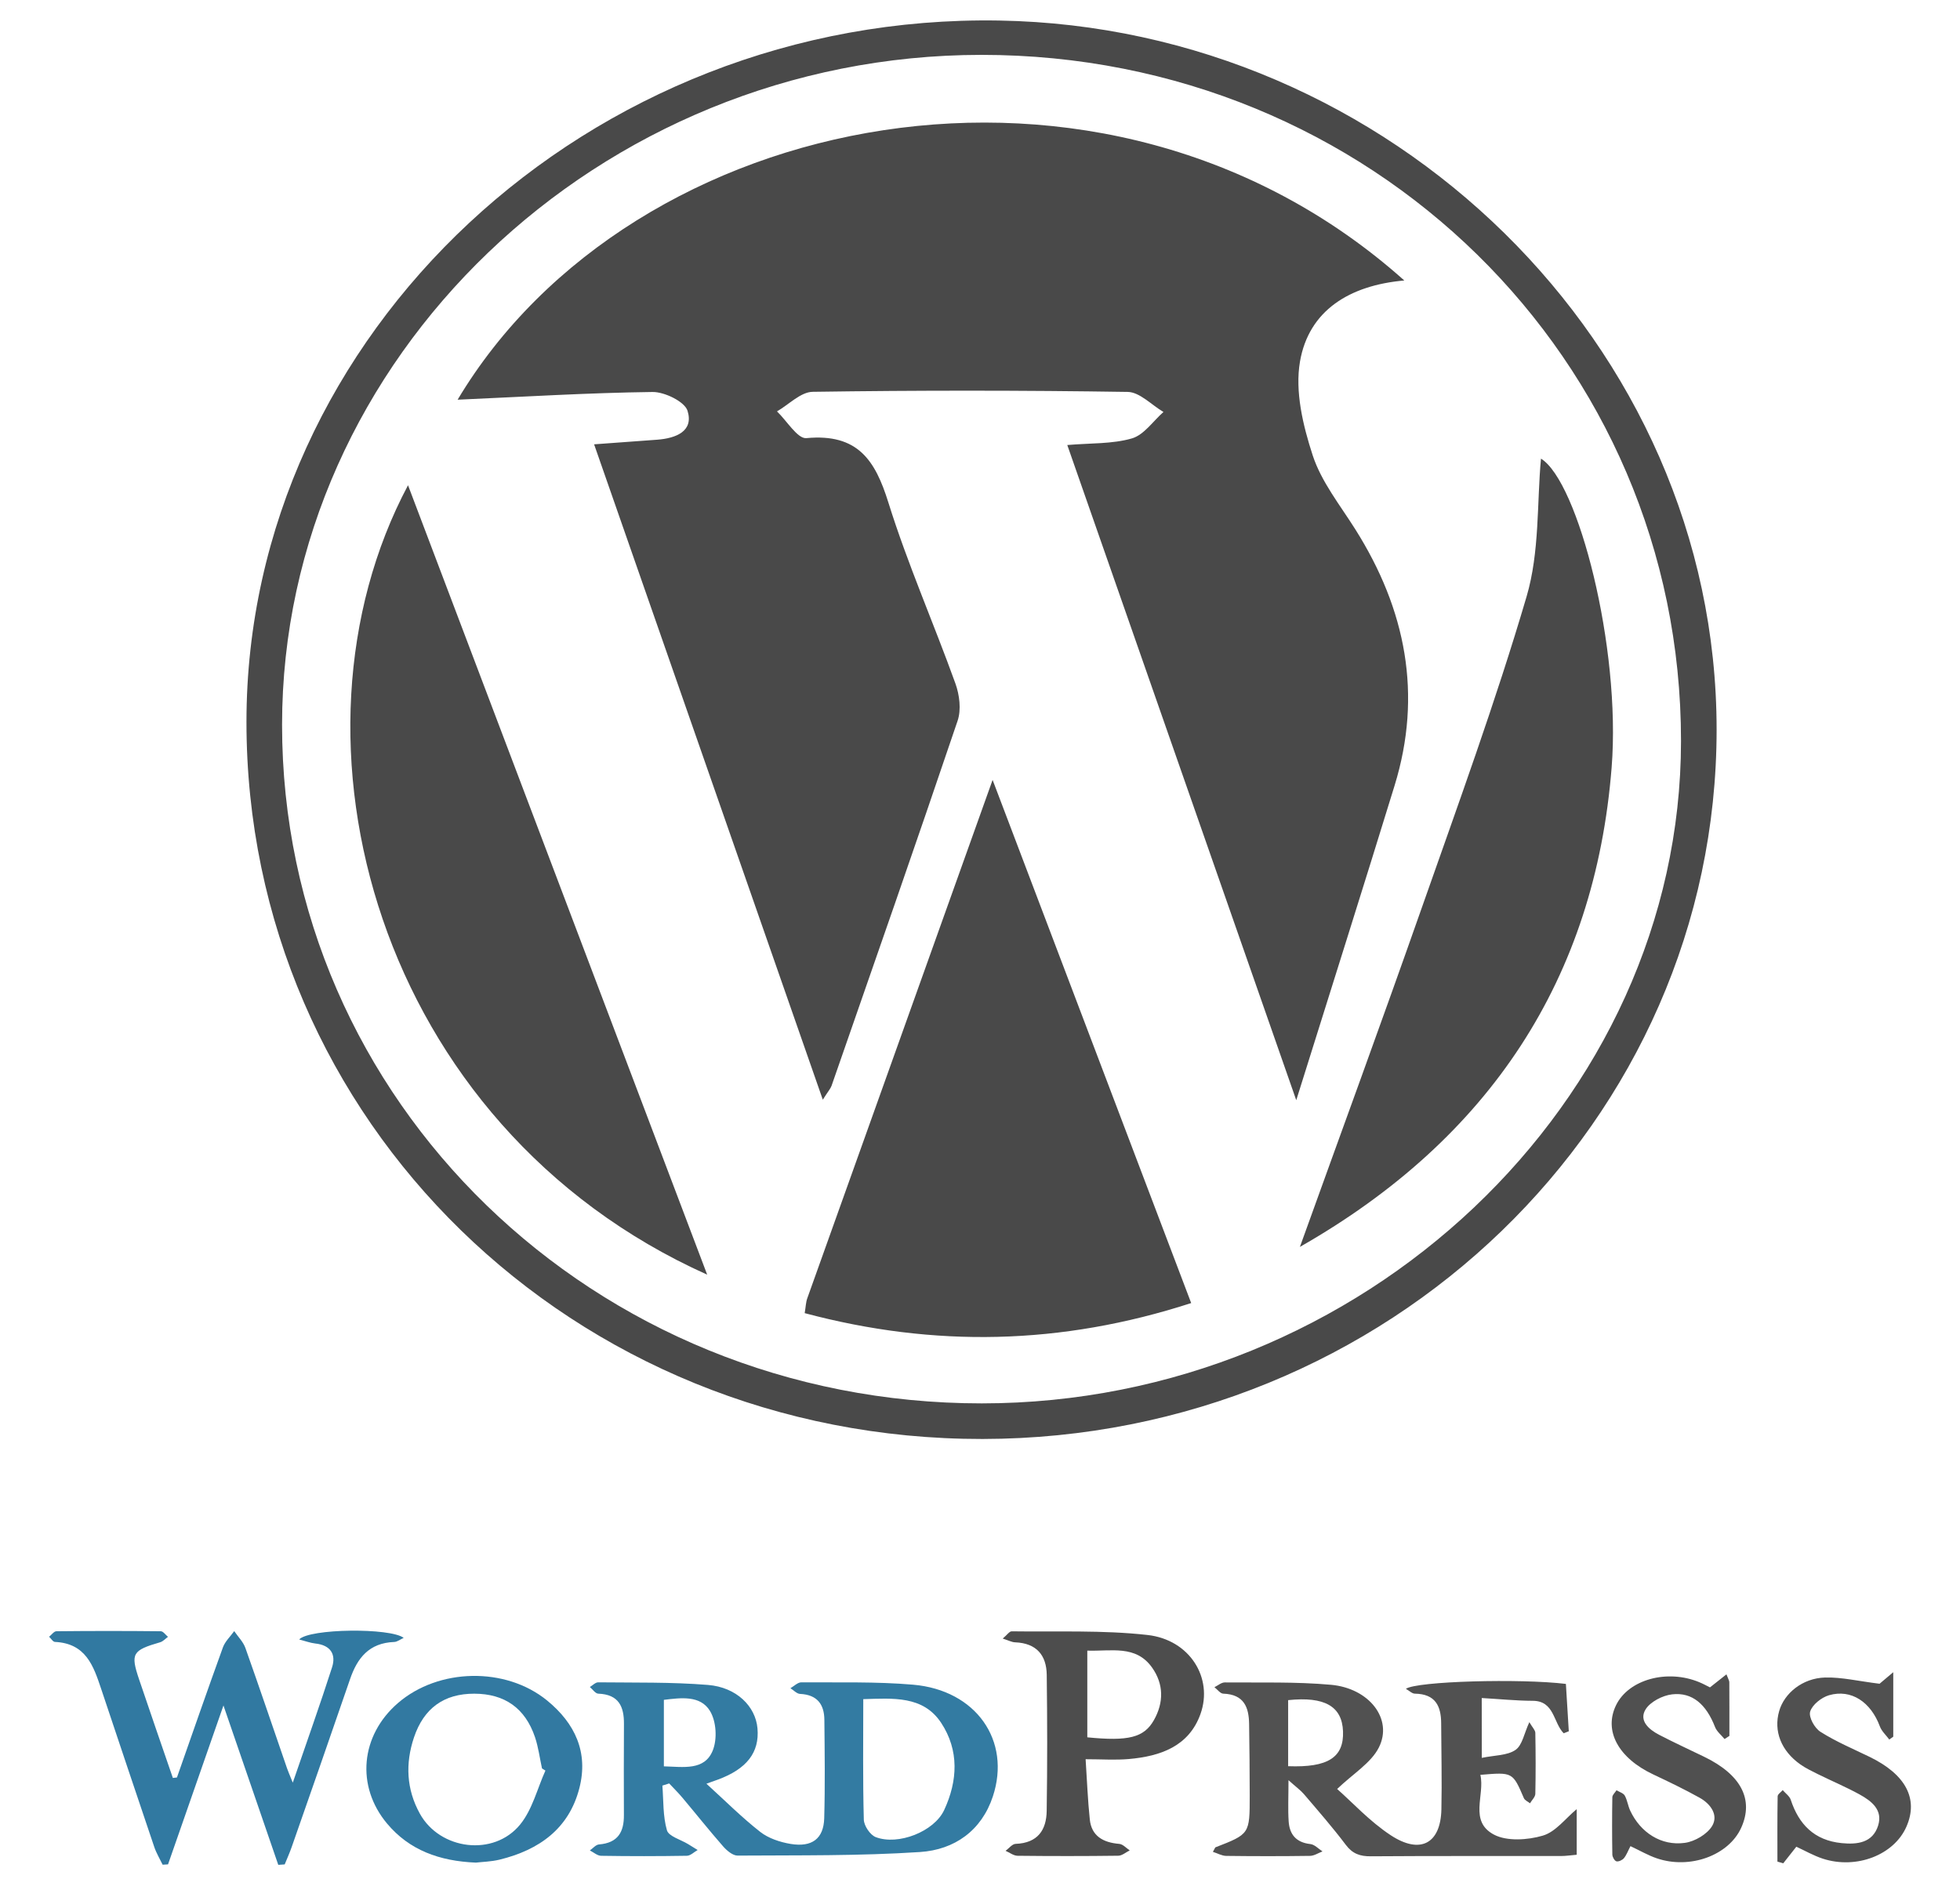
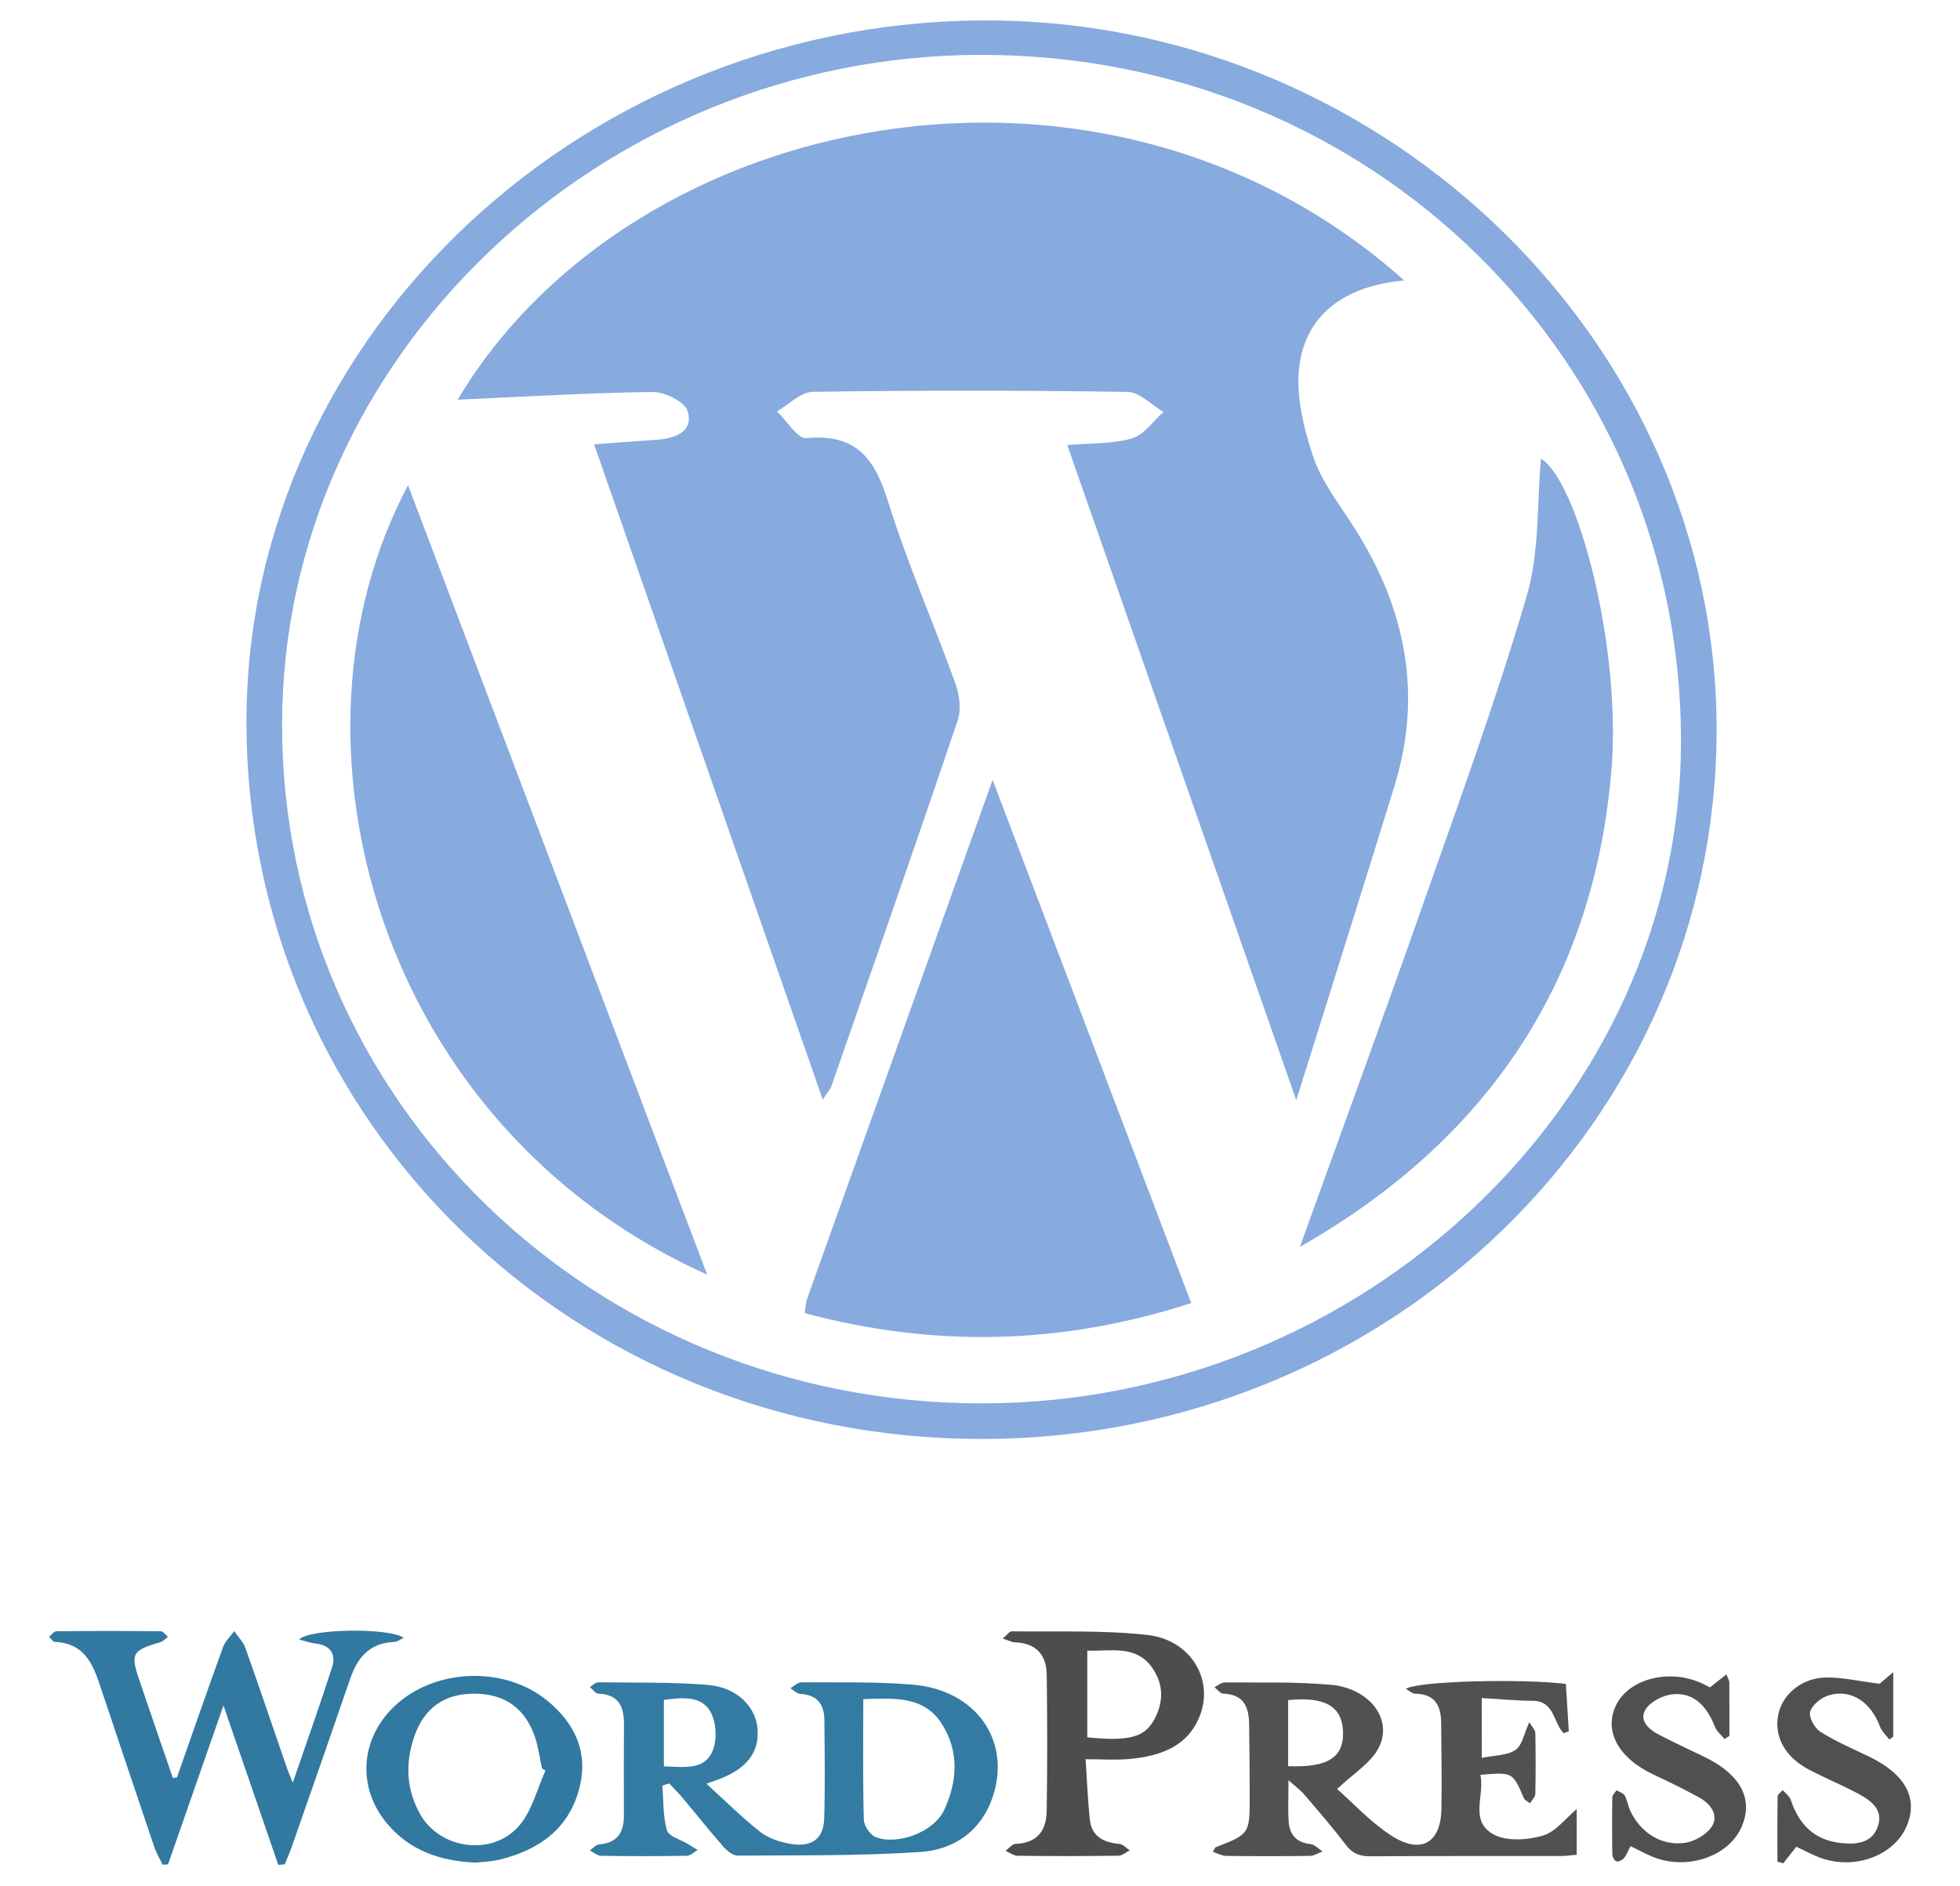
<svg xmlns="http://www.w3.org/2000/svg" width="79" height="76" viewBox="0 0 79 76" fill="none">
  <path fill-rule="evenodd" clip-rule="evenodd" d="M26.698 71.982C26.746 72.587 26.716 73.212 26.882 73.785C26.953 74.028 27.438 74.159 27.735 74.341L28.12 74.579C27.975 74.66 27.831 74.81 27.684 74.811C26.532 74.83 25.381 74.831 24.229 74.812C24.076 74.81 23.926 74.672 23.775 74.596C23.898 74.511 24.015 74.364 24.144 74.354C24.916 74.292 25.151 73.841 25.147 73.173C25.14 71.947 25.144 70.719 25.149 69.491C25.152 68.807 24.95 68.307 24.113 68.276C23.997 68.272 23.887 68.101 23.775 68.008C23.887 67.942 24.001 67.817 24.112 67.819C25.587 67.836 27.068 67.805 28.535 67.924C29.691 68.018 30.453 68.788 30.531 69.675C30.616 70.648 30.097 71.316 28.923 71.745L28.473 71.906C29.229 72.594 29.899 73.266 30.643 73.849C30.974 74.108 31.441 74.263 31.871 74.334C32.731 74.475 33.197 74.12 33.221 73.3C33.258 71.976 33.24 70.651 33.227 69.327C33.221 68.72 32.95 68.319 32.247 68.286C32.114 68.28 31.988 68.136 31.859 68.056C32.006 67.972 32.154 67.818 32.3 67.819C33.801 67.831 35.309 67.786 36.8 67.914C39.344 68.132 40.762 70.169 40.018 72.42C39.564 73.793 38.478 74.569 37.081 74.66C34.638 74.82 32.181 74.788 29.73 74.804C29.535 74.805 29.295 74.602 29.148 74.434C28.584 73.79 28.052 73.12 27.501 72.465C27.335 72.267 27.149 72.085 26.972 71.895L26.698 71.982ZM34.795 68.497C34.795 70.151 34.774 71.754 34.817 73.354C34.824 73.6 35.07 73.971 35.298 74.059C36.197 74.404 37.651 73.841 38.057 72.965C38.601 71.794 38.667 70.561 37.932 69.449C37.206 68.353 35.999 68.462 34.795 68.497ZM26.758 71.206C27.537 71.225 28.396 71.391 28.728 70.568C28.915 70.107 28.873 69.392 28.615 68.971C28.225 68.332 27.439 68.444 26.758 68.525L26.758 71.206Z" fill="#337BA2" />
  <path fill-rule="evenodd" clip-rule="evenodd" d="M59.725 70.864C60.24 70.757 60.75 70.773 61.082 70.545C61.36 70.355 61.429 69.883 61.642 69.425C61.765 69.637 61.88 69.745 61.883 69.855C61.898 70.675 61.901 71.495 61.883 72.314C61.88 72.442 61.743 72.567 61.669 72.695C61.585 72.627 61.459 72.576 61.422 72.489C60.97 71.438 60.973 71.437 59.668 71.549C59.858 72.37 59.197 73.419 60.217 73.959C60.737 74.234 61.577 74.179 62.185 73.999C62.704 73.847 63.099 73.304 63.551 72.931V74.77C63.301 74.791 63.111 74.821 62.92 74.821C60.365 74.824 57.809 74.814 55.254 74.832C54.813 74.836 54.515 74.729 54.246 74.373C53.717 73.671 53.136 73.006 52.564 72.335C52.421 72.167 52.234 72.034 51.934 71.764C51.934 72.449 51.908 72.94 51.941 73.428C51.976 73.937 52.231 74.275 52.816 74.339C52.989 74.358 53.143 74.532 53.305 74.635C53.138 74.698 52.972 74.812 52.804 74.815C51.676 74.831 50.55 74.83 49.422 74.816C49.249 74.814 49.078 74.713 48.887 74.653L48.984 74.473C50.369 73.935 50.372 73.935 50.371 72.39C50.37 71.426 50.362 70.462 50.347 69.498C50.337 68.833 50.149 68.305 49.305 68.276C49.183 68.272 49.068 68.106 48.949 68.015C49.088 67.948 49.228 67.822 49.367 67.823C50.793 67.836 52.228 67.791 53.644 67.918C55.194 68.057 56.153 69.301 55.577 70.445C55.262 71.071 54.535 71.504 53.895 72.119C54.503 72.653 55.202 73.421 56.05 73.98C57.248 74.77 58.067 74.319 58.097 72.942C58.122 71.786 58.093 70.629 58.088 69.472C58.085 68.786 57.865 68.288 57.028 68.276C56.914 68.275 56.802 68.158 56.666 68.081C57.102 67.772 61.295 67.66 63.115 67.883L63.232 69.792L63.027 69.873C62.603 69.447 62.656 68.567 61.78 68.564C61.111 68.561 60.442 68.493 59.723 68.452C59.725 69.257 59.725 69.989 59.725 70.864ZM51.92 71.2C53.531 71.262 54.17 70.842 54.132 69.796C54.094 68.788 53.394 68.382 51.92 68.537V71.2Z" fill="#515151" />
  <path fill-rule="evenodd" clip-rule="evenodd" d="M7.132 71.655C7.746 69.905 8.353 68.154 8.985 66.41C9.072 66.17 9.285 65.972 9.44 65.754C9.593 65.979 9.802 66.185 9.89 66.431C10.464 68.046 11.011 69.668 11.57 71.287C11.614 71.417 11.672 71.543 11.801 71.863C12.374 70.192 12.904 68.711 13.384 67.214C13.55 66.696 13.334 66.321 12.707 66.254C12.5 66.23 12.299 66.153 12.058 66.091C12.475 65.646 15.735 65.614 16.271 66.027C16.126 66.093 16.01 66.188 15.89 66.192C14.872 66.23 14.4 66.844 14.11 67.689C13.334 69.951 12.543 72.208 11.754 74.467C11.672 74.701 11.569 74.929 11.475 75.159L11.216 75.177L9.007 68.752L6.773 75.157L6.555 75.171C6.44 74.932 6.3 74.701 6.217 74.454C5.497 72.328 4.786 70.198 4.073 68.07C3.767 67.157 3.462 66.248 2.214 66.19C2.132 66.186 2.058 66.054 1.979 65.982C2.077 65.905 2.174 65.761 2.273 65.76C3.675 65.745 5.079 65.745 6.481 65.76C6.579 65.761 6.674 65.907 6.771 65.985C6.667 66.06 6.574 66.169 6.458 66.203C5.334 66.53 5.253 66.655 5.607 67.703C6.053 69.029 6.513 70.349 6.967 71.673L7.132 71.655Z" fill="#3179A1" />
  <path fill-rule="evenodd" clip-rule="evenodd" d="M40.416 66.055C40.588 65.912 40.684 65.761 40.778 65.763C42.603 65.789 44.443 65.708 46.249 65.91C47.957 66.1 48.904 67.643 48.388 69.092C47.926 70.391 46.788 70.798 45.5 70.911C44.956 70.959 44.404 70.919 43.757 70.919C43.814 71.781 43.843 72.569 43.926 73.352C43.996 74.013 44.459 74.278 45.113 74.332C45.261 74.344 45.395 74.502 45.535 74.594C45.381 74.669 45.228 74.808 45.073 74.809C43.72 74.827 42.367 74.826 41.015 74.811C40.852 74.809 40.692 74.681 40.531 74.611C40.665 74.513 40.797 74.336 40.936 74.331C41.839 74.298 42.177 73.759 42.188 73.004C42.216 71.175 42.213 69.345 42.19 67.516C42.18 66.738 41.789 66.24 40.911 66.206C40.78 66.201 40.65 66.129 40.416 66.055ZM43.825 70.036C45.48 70.201 46.11 70.049 46.509 69.344C46.909 68.636 46.91 67.895 46.437 67.226C45.784 66.3 44.784 66.574 43.825 66.541V70.036Z" fill="#4D4D4D" />
  <path fill-rule="evenodd" clip-rule="evenodd" d="M19.18 75.087C17.701 75.026 16.496 74.579 15.604 73.516C14.337 72.006 14.529 69.957 16.043 68.652C17.675 67.245 20.374 67.184 22.05 68.55C23.184 69.476 23.722 70.648 23.352 72.085C22.936 73.706 21.747 74.574 20.132 74.968C19.795 75.049 19.44 75.056 19.18 75.087ZM21.984 71.377L21.846 71.29C21.754 70.869 21.7 70.435 21.563 70.028C21.167 68.858 20.338 68.279 19.117 68.277C17.901 68.275 17.084 68.856 16.686 70.039C16.333 71.09 16.379 72.132 16.923 73.114C17.734 74.58 19.903 74.855 20.965 73.551C21.46 72.944 21.653 72.109 21.984 71.377Z" fill="#3279A1" />
  <path fill-rule="evenodd" clip-rule="evenodd" d="M75.758 67.876L76.31 67.411V70.01L76.15 70.125C76.021 69.95 75.843 69.792 75.77 69.596C75.406 68.614 74.619 68.081 73.722 68.339C73.414 68.428 73.043 68.725 72.961 68.999C72.894 69.222 73.137 69.663 73.376 69.814C73.998 70.209 74.691 70.501 75.359 70.825C76.813 71.533 77.333 72.515 76.841 73.637C76.342 74.778 74.827 75.368 73.47 74.928C73.096 74.805 72.75 74.605 72.403 74.446L71.875 75.115L71.641 75.046C71.641 74.169 71.635 73.292 71.65 72.415C71.651 72.33 71.783 72.248 71.854 72.164C71.965 72.293 72.13 72.407 72.179 72.556C72.502 73.539 73.123 74.192 74.231 74.301C74.862 74.364 75.48 74.289 75.699 73.597C75.899 72.963 75.439 72.606 74.946 72.335C74.404 72.038 73.83 71.796 73.275 71.522C73.031 71.401 72.782 71.282 72.563 71.127C71.787 70.577 71.481 69.783 71.711 68.979C71.916 68.26 72.651 67.651 73.561 67.625C74.234 67.607 74.915 67.774 75.758 67.876ZM65.718 74.423C65.615 74.619 65.558 74.783 65.453 74.91C65.389 74.986 65.233 75.059 65.15 75.034C65.072 75.01 64.989 74.859 64.987 74.763C64.974 73.992 64.974 73.22 64.987 72.45C64.989 72.356 65.097 72.263 65.156 72.17C65.27 72.24 65.432 72.285 65.488 72.385C65.592 72.572 65.616 72.799 65.708 72.993C66.12 73.873 66.955 74.424 67.913 74.29C68.313 74.235 68.808 73.942 69.007 73.614C69.274 73.174 68.953 72.721 68.504 72.471C67.9 72.135 67.274 71.833 66.647 71.538C65.229 70.873 64.631 69.774 65.139 68.737C65.644 67.705 67.194 67.276 68.49 67.813C68.648 67.878 68.798 67.961 68.922 68.023L69.587 67.497C69.657 67.685 69.701 67.75 69.702 67.814C69.707 68.537 69.705 69.258 69.705 69.979L69.51 70.105C69.379 69.945 69.198 69.803 69.127 69.622C68.774 68.712 68.214 68.208 67.393 68.304C67.008 68.349 66.517 68.604 66.328 68.909C66.05 69.357 66.451 69.717 66.874 69.935C67.469 70.244 68.077 70.524 68.68 70.816C70.172 71.536 70.698 72.537 70.182 73.68C69.68 74.794 68.117 75.371 66.777 74.913C66.429 74.795 66.106 74.605 65.718 74.423Z" fill="#505050" />
-   <path fill-rule="evenodd" clip-rule="evenodd" d="M40.278 0.828C23.749 0.544 9.939 13.447 9.934 29.094C9.929 45.19 23.104 58.032 39.607 58.009C55.956 57.986 69.19 45.191 69.19 29.41C69.189 13.884 56.016 1.098 40.278 0.828ZM39.57 56.574C23.939 56.577 11.368 44.385 11.369 29.221C11.369 14.449 24.135 2.218 39.558 2.212C55.254 2.208 67.76 14.476 67.755 29.873C67.751 44.41 54.914 56.571 39.57 56.574ZM54.626 21.336C54.013 20.364 53.258 19.42 52.911 18.36C52.517 17.154 52.189 15.78 52.398 14.571C52.754 12.52 54.388 11.502 56.602 11.307C44.491 0.493 25.458 4.363 18.445 16.113C21.144 15.993 23.722 15.835 26.301 15.802C26.789 15.796 27.597 16.192 27.712 16.56C27.968 17.383 27.25 17.669 26.486 17.726C25.683 17.786 24.879 17.844 23.946 17.912L33.164 44.331C33.386 43.982 33.477 43.884 33.517 43.77C35.222 38.868 36.936 33.97 38.598 29.054C38.749 28.606 38.674 28.012 38.508 27.551C37.629 25.11 36.576 22.722 35.805 20.252C35.277 18.56 34.578 17.466 32.5 17.662C32.146 17.695 31.714 16.962 31.317 16.584C31.797 16.308 32.273 15.802 32.757 15.795C36.989 15.733 41.221 15.734 45.453 15.799C45.938 15.806 46.414 16.326 46.895 16.608C46.474 16.978 46.112 17.531 45.621 17.674C44.834 17.902 43.96 17.859 43.018 17.94L52.247 44.352C53.645 39.885 54.946 35.782 56.21 31.669C57.34 27.999 56.667 24.57 54.626 21.336ZM32.538 52.339C32.481 52.497 32.478 52.673 32.434 52.936C37.654 54.328 42.772 54.228 48.012 52.53L40.008 31.44C37.446 38.603 34.99 45.47 32.538 52.339ZM28.504 51.385L16.446 19.562C11.006 29.785 15.144 45.382 28.504 51.385ZM62.111 18.489C61.945 20.267 62.061 22.246 61.531 24.048C60.282 28.295 58.756 32.468 57.286 36.653C55.689 41.201 54.027 45.729 52.394 50.266C60.07 45.889 64.287 39.428 64.959 30.936C65.342 26.103 63.609 19.41 62.111 18.489Z" fill="#494949" />
+   <path fill-rule="evenodd" clip-rule="evenodd" d="M40.278 0.828C23.749 0.544 9.939 13.447 9.934 29.094C9.929 45.19 23.104 58.032 39.607 58.009C55.956 57.986 69.19 45.191 69.19 29.41C69.189 13.884 56.016 1.098 40.278 0.828ZM39.57 56.574C23.939 56.577 11.368 44.385 11.369 29.221C11.369 14.449 24.135 2.218 39.558 2.212C55.254 2.208 67.76 14.476 67.755 29.873C67.751 44.41 54.914 56.571 39.57 56.574ZM54.626 21.336C54.013 20.364 53.258 19.42 52.911 18.36C52.517 17.153 52.189 15.78 52.398 14.571C52.754 12.52 54.388 11.502 56.602 11.307C44.491 0.493 25.458 4.363 18.445 16.113C21.144 15.993 23.722 15.835 26.301 15.802C26.789 15.796 27.597 16.192 27.712 16.56C27.968 17.383 27.25 17.669 26.486 17.726C25.683 17.786 24.879 17.844 23.946 17.912L33.164 44.331C33.386 43.982 33.477 43.884 33.517 43.77C35.222 38.868 36.936 33.97 38.598 29.054C38.749 28.606 38.674 28.012 38.508 27.551C37.629 25.11 36.576 22.722 35.805 20.252C35.277 18.56 34.578 17.466 32.5 17.662C32.146 17.695 31.714 16.962 31.317 16.583C31.797 16.308 32.273 15.802 32.757 15.795C36.989 15.733 41.221 15.734 45.453 15.799C45.938 15.806 46.414 16.326 46.895 16.608C46.474 16.978 46.112 17.531 45.621 17.674C44.834 17.902 43.96 17.859 43.018 17.94L52.247 44.352C53.645 39.885 54.946 35.782 56.21 31.669C57.34 27.999 56.667 24.57 54.626 21.336ZM32.538 52.339C32.481 52.497 32.478 52.673 32.434 52.936C37.654 54.328 42.772 54.228 48.012 52.53L40.008 31.44C37.446 38.603 34.99 45.47 32.538 52.339ZM28.504 51.385L16.446 19.562C11.006 29.785 15.144 45.382 28.504 51.385ZM62.111 18.489C61.945 20.267 62.061 22.246 61.531 24.048C60.282 28.295 58.756 32.468 57.286 36.653C55.689 41.201 54.027 45.729 52.394 50.266C60.07 45.889 64.287 39.428 64.959 30.936C65.342 26.103 63.609 19.41 62.111 18.489Z" fill="#87AADF" />
</svg>
